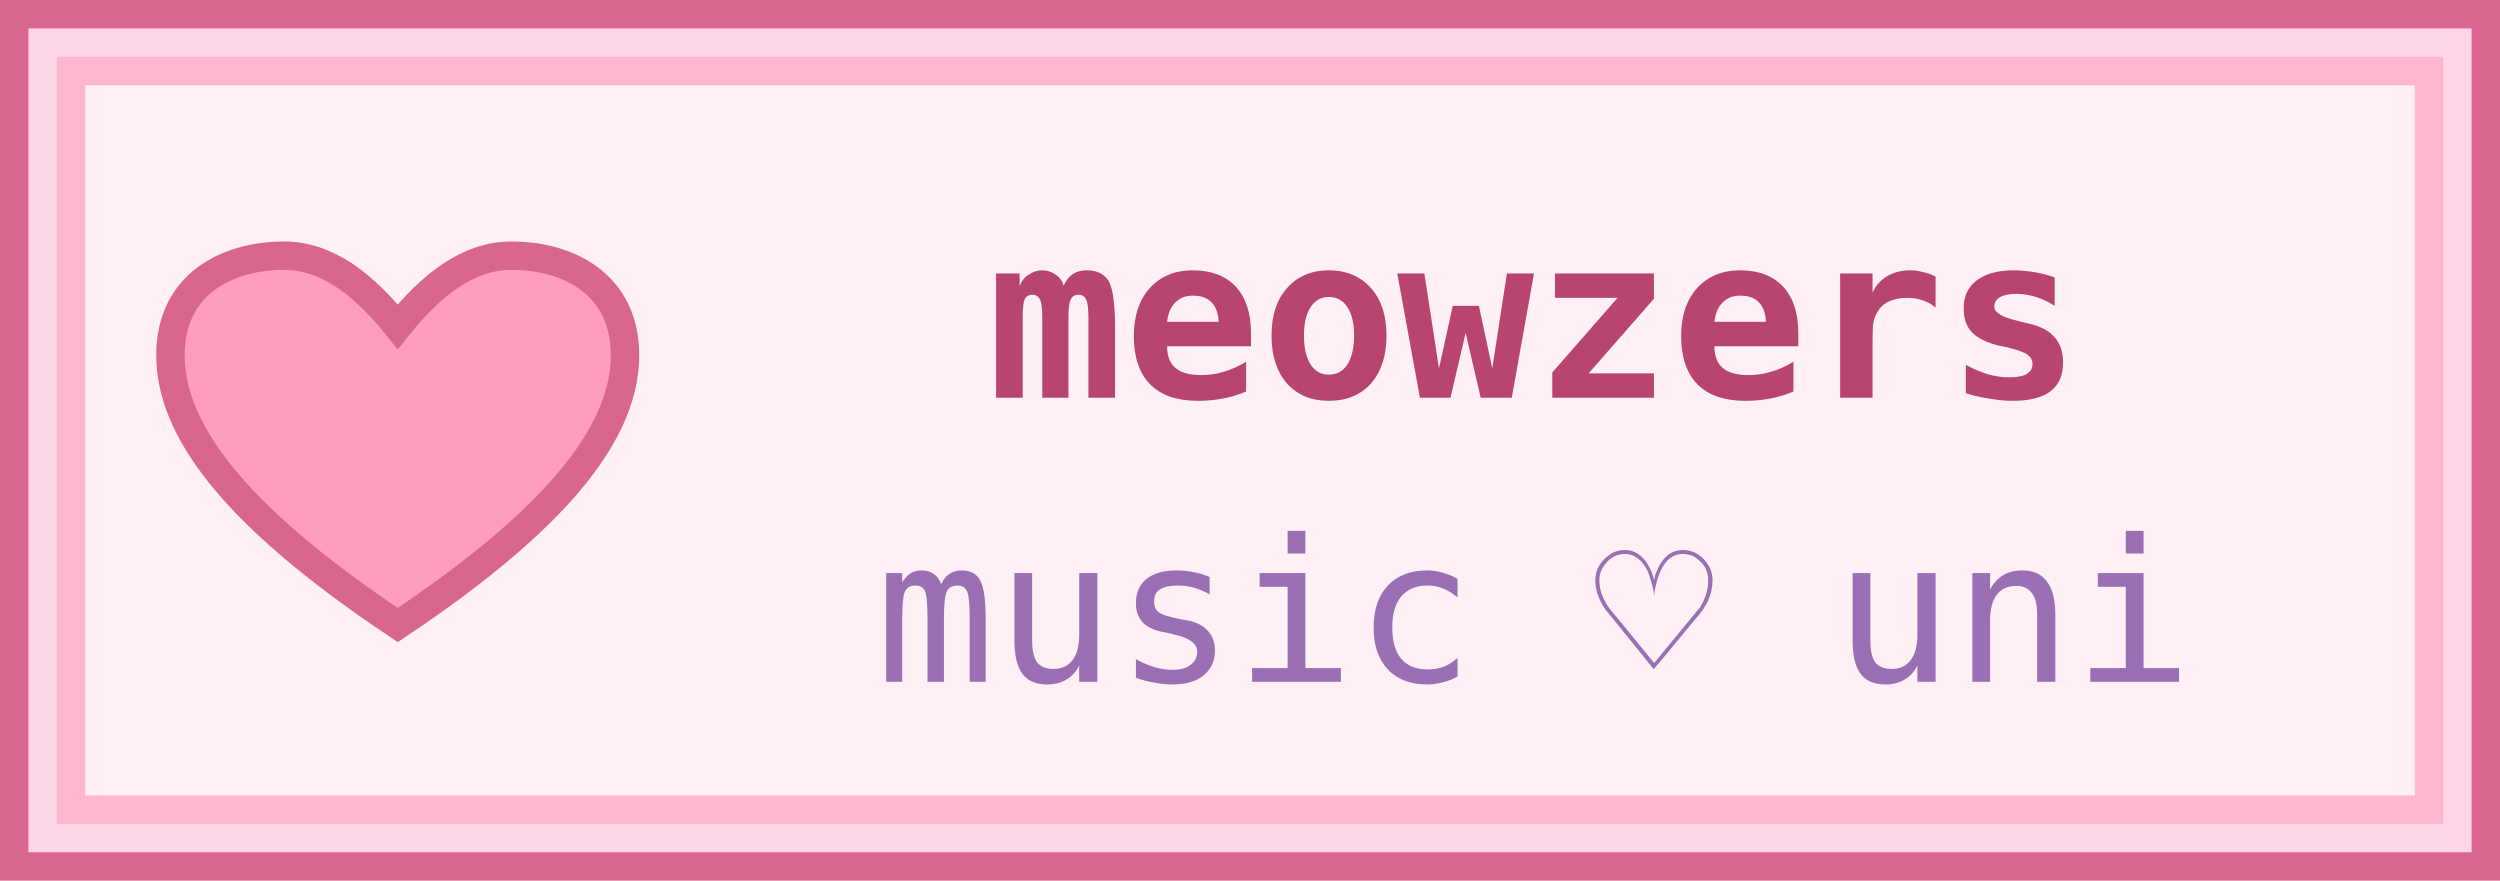
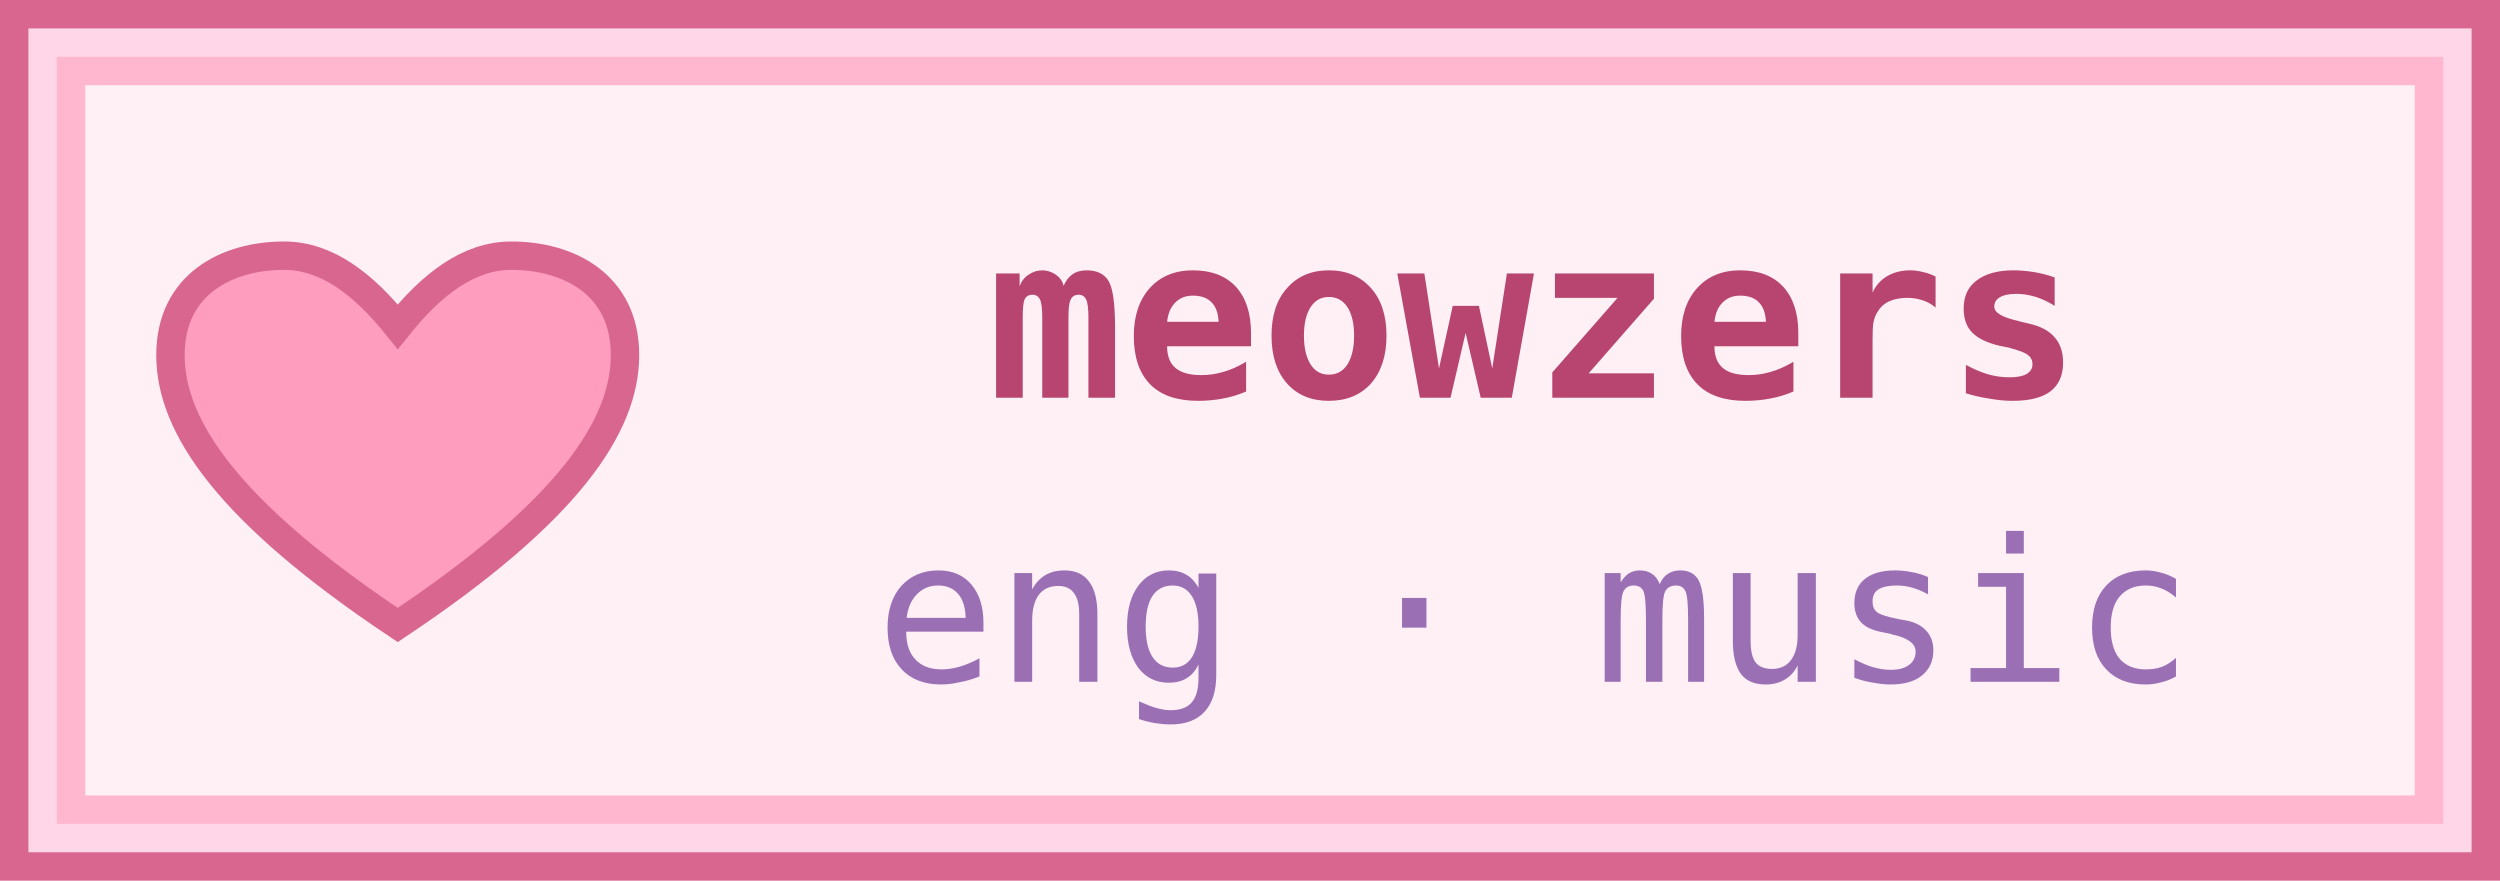
<svg xmlns="http://www.w3.org/2000/svg" viewBox="0 0 88 31" width="88" height="31">
  <rect x=".5" y=".5" width="87" height="30" fill="#ffd6e7" stroke="#d9668f" />
  <rect x="2.5" y="2.5" width="83" height="26" fill="#fff0f6" stroke="#ffb6cf" />
  <path d="M14 22 C8 18 6 15 6 12.5 C6 10 8 9 10 9 C11.5 9 12.8 10 14 11.5 C15.2 10 16.5 9 18 9 C20 9 22 10 22 12.5 C22 15 20 18 14 22 Z" fill="#ff9dbf" stroke="#d9668f" />
  <text x="54" y="14" text-anchor="middle" font-family="monospace" font-size="8" font-weight="bold" fill="#b8456f">meowzers</text>
-   <text x="54" y="24" text-anchor="middle" font-family="monospace" font-size="7" fill="#9b6fb3">music ♡ uni</text>
+   <text x="54" y="24" text-anchor="middle" font-family="monospace" font-size="7" fill="#9b6fb3">eng · music</text>
</svg>
